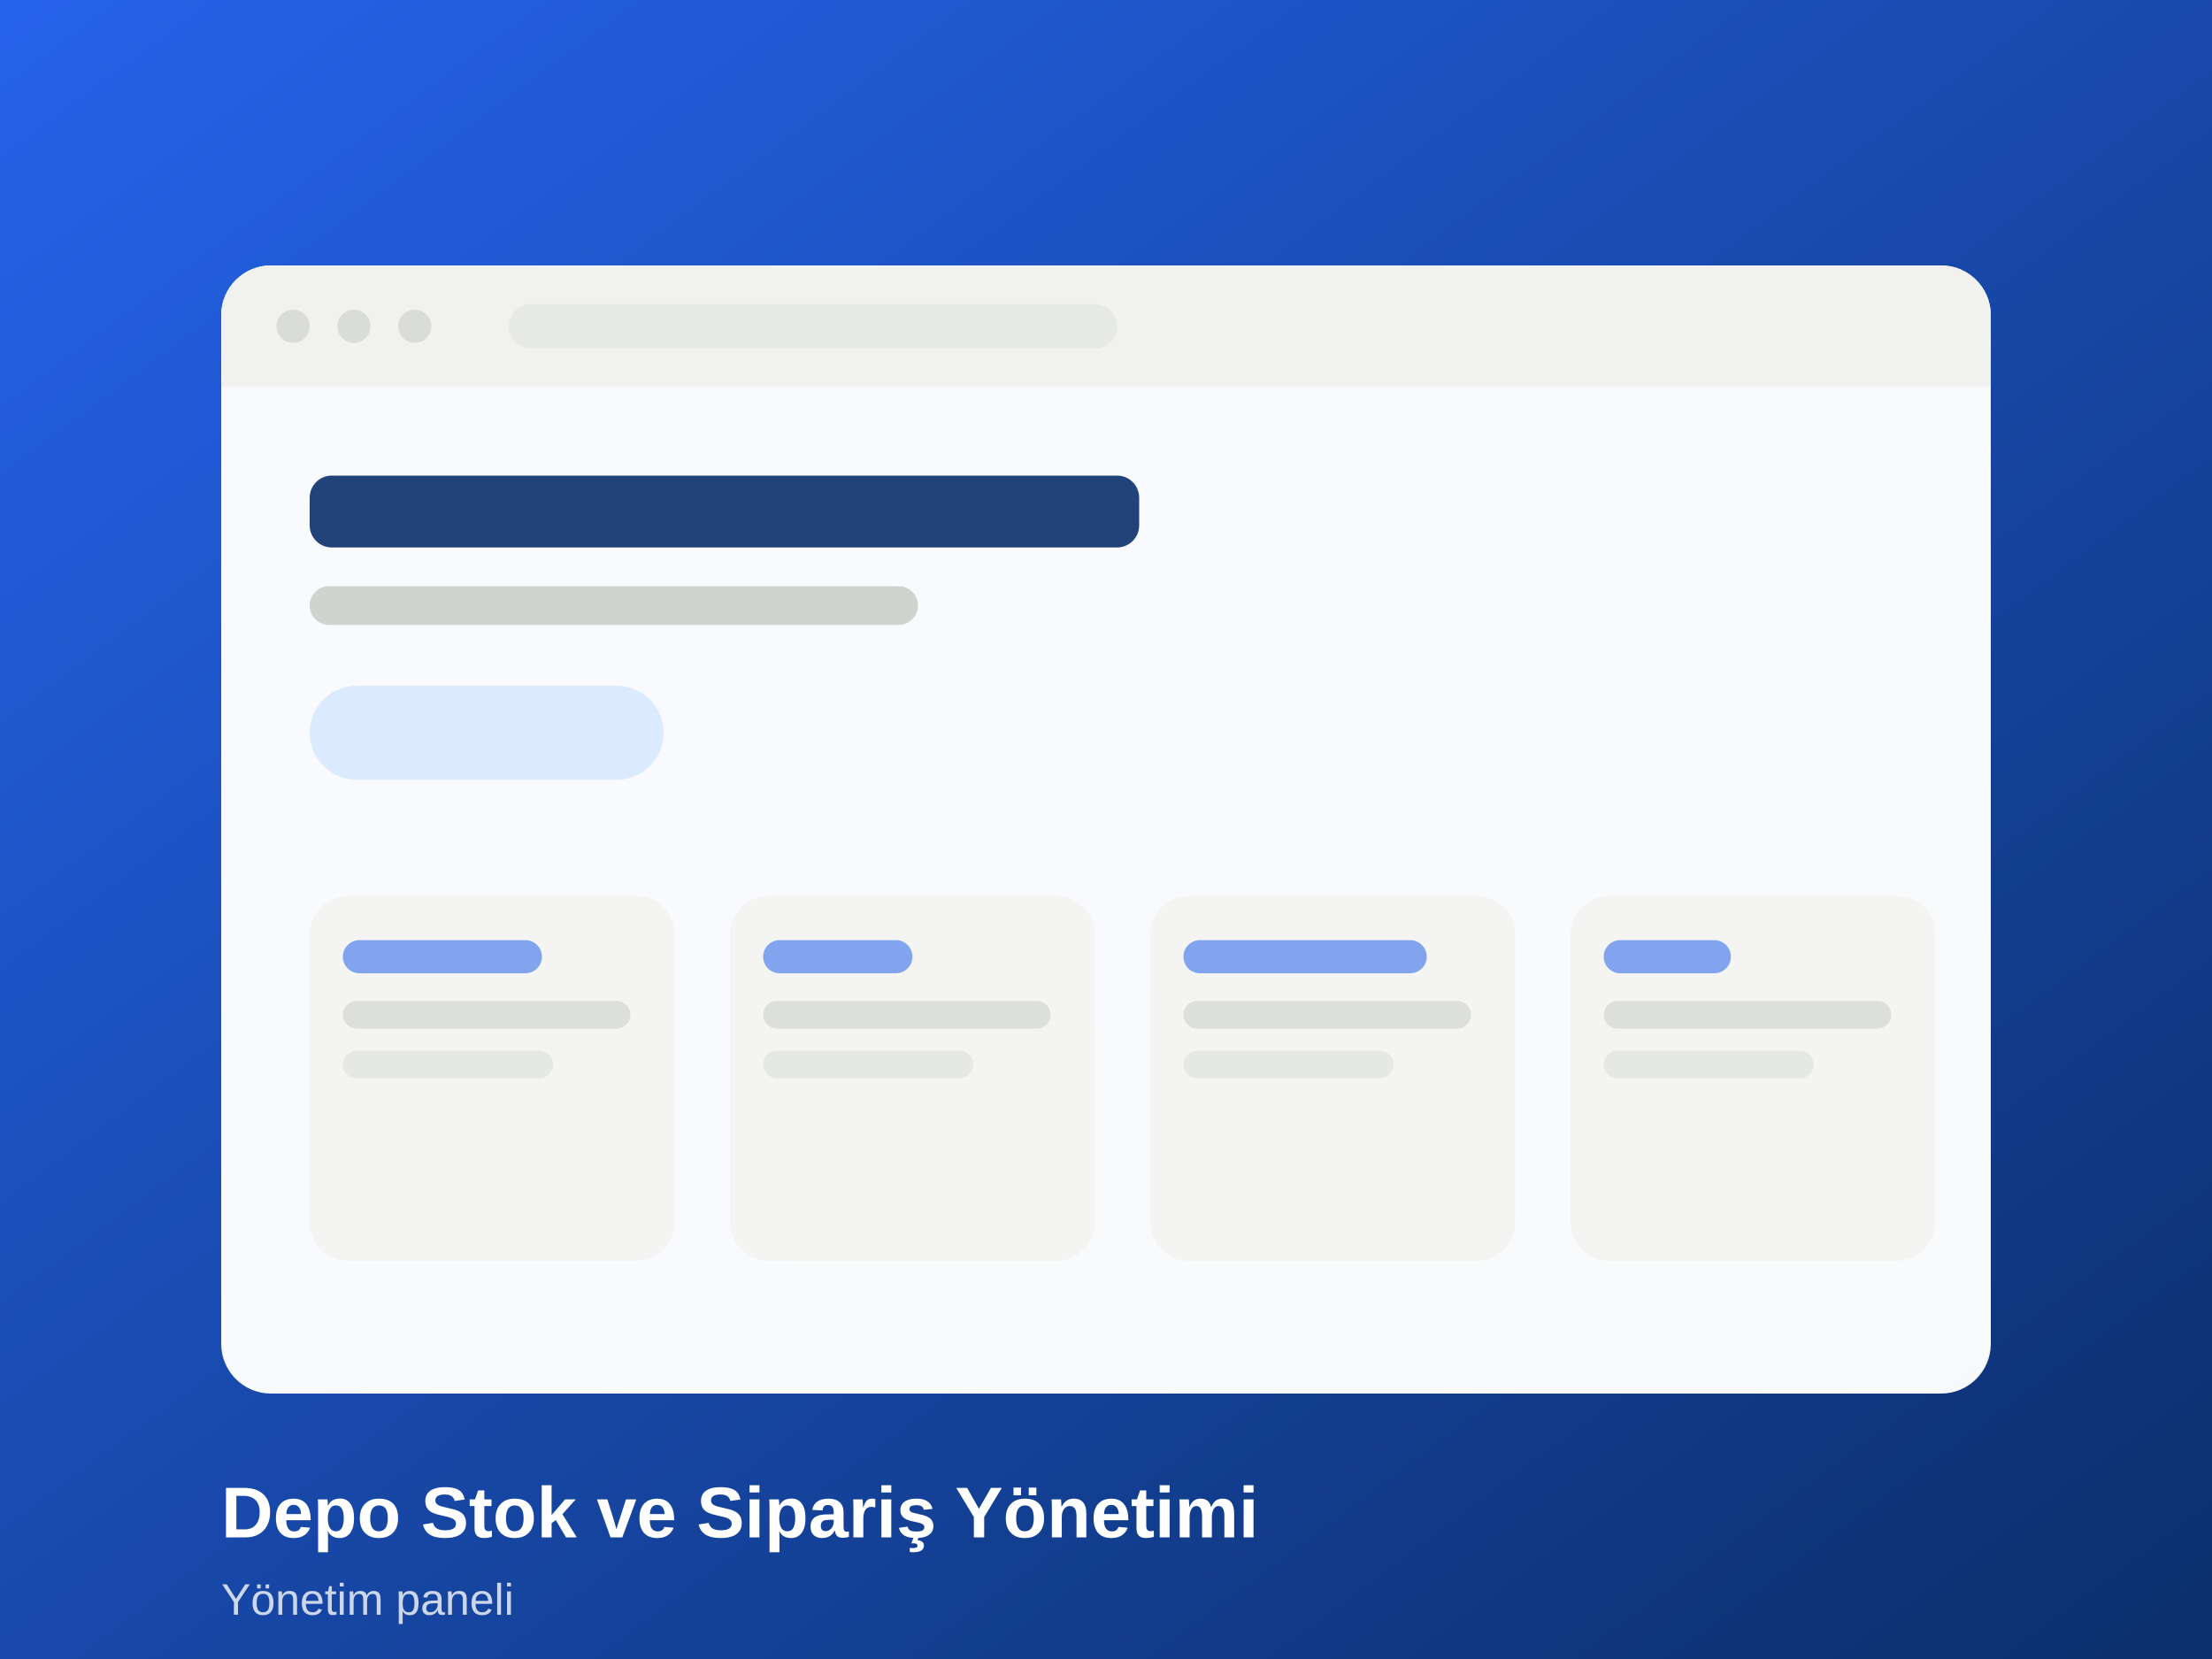
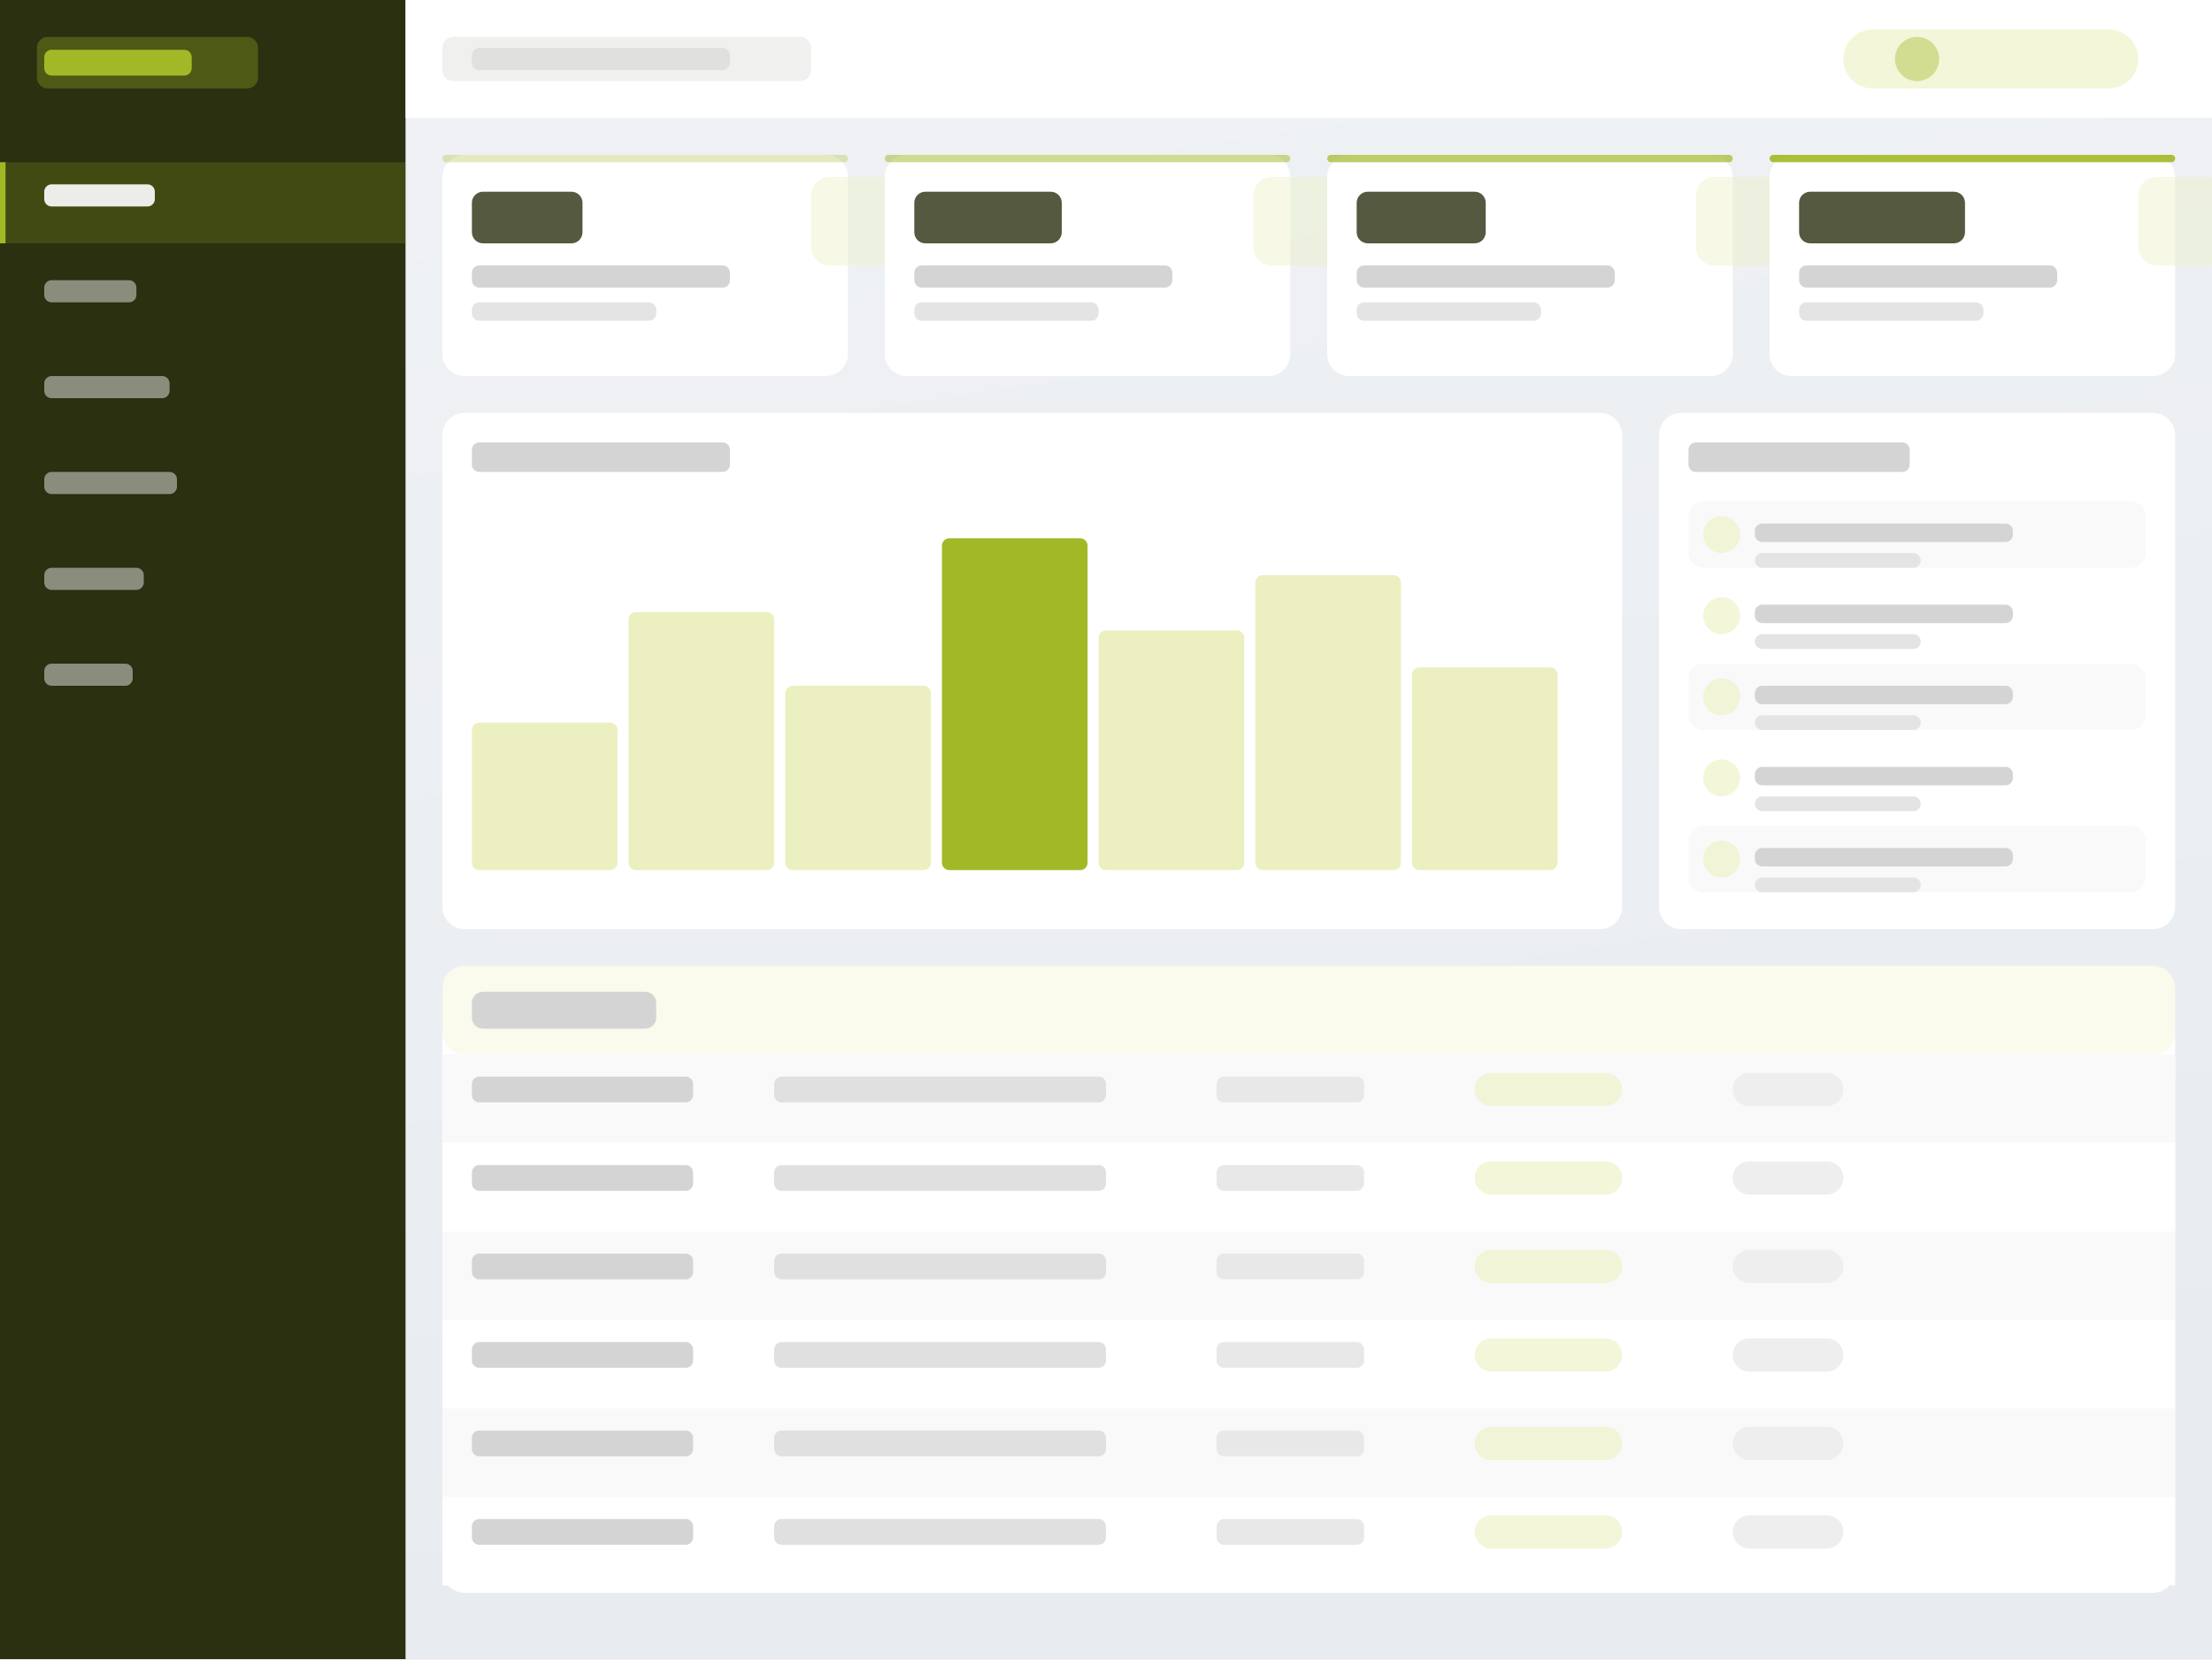
- <svg xmlns="http://www.w3.org/2000/svg" viewBox="0 0 800 600" width="800" height="600" role="img" aria-label="Depo Stok ve Sipariş Yönetimi">
+ <svg xmlns="http://www.w3.org/2000/svg" viewBox="0 0 1200 900" width="1200" height="900" role="img" aria-label="Depo Stok ve Sipariş Yönetimi yönetim paneli">
  <defs>
-     <linearGradient id="g" x1="0" y1="0" x2="1" y2="1">
-       <stop offset="0%" stop-color="#2563eb" />
-       <stop offset="100%" stop-color="#0b2f6b" />
+     <linearGradient id="bg" x1="0" y1="0" x2="0.2" y2="1">
+       <stop offset="0%" stop-color="#f0f2f5" />
+       <stop offset="100%" stop-color="#e8ecf0" />
    </linearGradient>
  </defs>
-   <rect width="800" height="600" fill="url(#g)" />
-   <g transform="translate(80 96)">
-     <rect width="640" height="408" rx="18" fill="#ffffff" opacity="0.97" />
-     <rect width="640" height="44" rx="18" fill="#f1f2f0" />
-     <rect y="30" width="640" height="14" fill="#f1f2f0" />
-     <circle cx="26" cy="22" r="6" fill="#d9dcd8" />
-     <circle cx="48" cy="22" r="6" fill="#d9dcd8" />
-     <circle cx="70" cy="22" r="6" fill="#d9dcd8" />
-     <rect x="104" y="14" width="220" height="16" rx="8" fill="#e7e9e5" />
-     <rect x="32" y="76" width="300" height="26" rx="8" fill="#0b2f6b" opacity="0.9" />
-     <rect x="32" y="116" width="220" height="14" rx="7" fill="#cfd4cf" />
-     <rect x="32" y="152" width="128" height="34" rx="17" fill="#dbeafe" />
-     <rect x="32" y="228" width="132" height="132" rx="14" fill="#f4f5f2" />
-     <rect x="44" y="244" width="72" height="12" rx="6" fill="#2563eb" opacity="0.55" />
-     <rect x="44" y="266" width="104" height="10" rx="5" fill="#dcdfda" />
-     <rect x="44" y="284" width="76" height="10" rx="5" fill="#e6e8e3" />
-     <rect x="184" y="228" width="132" height="132" rx="14" fill="#f4f5f2" />
-     <rect x="196" y="244" width="54" height="12" rx="6" fill="#2563eb" opacity="0.55" />
-     <rect x="196" y="266" width="104" height="10" rx="5" fill="#dcdfda" />
-     <rect x="196" y="284" width="76" height="10" rx="5" fill="#e6e8e3" />
-     <rect x="336" y="228" width="132" height="132" rx="14" fill="#f4f5f2" />
-     <rect x="348" y="244" width="88" height="12" rx="6" fill="#2563eb" opacity="0.55" />
-     <rect x="348" y="266" width="104" height="10" rx="5" fill="#dcdfda" />
-     <rect x="348" y="284" width="76" height="10" rx="5" fill="#e6e8e3" />
-     <rect x="488" y="228" width="132" height="132" rx="14" fill="#f4f5f2" />
-     <rect x="500" y="244" width="46" height="12" rx="6" fill="#2563eb" opacity="0.55" />
-     <rect x="500" y="266" width="104" height="10" rx="5" fill="#dcdfda" />
-     <rect x="500" y="284" width="76" height="10" rx="5" fill="#e6e8e3" />
-   </g>
-   <text x="80" y="556" font-family="system-ui,Segoe UI,Arial" font-size="26" font-weight="700" fill="#ffffff">Depo Stok ve Sipariş Yönetimi</text>
-   <text x="80" y="584" font-family="system-ui,Segoe UI,Arial" font-size="16" fill="#ffffff" opacity="0.78">Yönetim paneli</text>
+   <rect width="1200" height="900" fill="url(#bg)" />
+   <rect x="0" y="0" width="220" height="900" fill="#2a3010" />
+   <rect x="0" y="0" width="220" height="64" fill="#2a3010" />
+   <rect x="20" y="20" width="120" height="28" rx="6" fill="#a3b826" fill-opacity="0.3" />
+   <rect x="24" y="27" width="80" height="14" rx="4" fill="#a3b826" />
+   <rect x="0" y="88" width="220" height="44" fill="#a3b826" fill-opacity="0.2" />
+   <rect x="0" y="88" width="3" height="44" fill="#a3b826" />
+   <rect x="24" y="100" width="60" height="12" rx="4" fill="#ffffff" fill-opacity="0.9" />
+   <rect x="0" y="140" width="220" height="44" fill="transparent" fill-opacity="0" />
+   <rect x="0" y="140" width="3" height="44" fill="transparent" />
+   <rect x="24" y="152" width="50" height="12" rx="4" fill="#ffffff" fill-opacity="0.45" />
+   <rect x="0" y="192" width="220" height="44" fill="transparent" fill-opacity="0" />
+   <rect x="0" y="192" width="3" height="44" fill="transparent" />
+   <rect x="24" y="204" width="68" height="12" rx="4" fill="#ffffff" fill-opacity="0.45" />
+   <rect x="0" y="244" width="220" height="44" fill="transparent" fill-opacity="0" />
+   <rect x="0" y="244" width="3" height="44" fill="transparent" />
+   <rect x="24" y="256" width="72" height="12" rx="4" fill="#ffffff" fill-opacity="0.45" />
+   <rect x="0" y="296" width="220" height="44" fill="transparent" fill-opacity="0" />
+   <rect x="0" y="296" width="3" height="44" fill="transparent" />
+   <rect x="24" y="308" width="54" height="12" rx="4" fill="#ffffff" fill-opacity="0.45" />
+   <rect x="0" y="348" width="220" height="44" fill="transparent" fill-opacity="0" />
+   <rect x="0" y="348" width="3" height="44" fill="transparent" />
+   <rect x="24" y="360" width="48" height="12" rx="4" fill="#ffffff" fill-opacity="0.45" />
+   <rect x="220" y="0" width="980" height="64" fill="#ffffff" />
+   <rect x="240" y="20" width="200" height="24" rx="6" fill="#f0f0ef" />
+   <rect x="256" y="26" width="140" height="12" rx="4" fill="#e0e0de" />
+   <rect x="1000" y="16" width="160" height="32" rx="16" fill="#ecf0c0" fill-opacity="0.6" />
+   <circle cx="1040" cy="32" r="12" fill="#a3b826" fill-opacity="0.4" />
+   <rect x="240" y="84" width="220" height="120" rx="12" fill="#ffffff" />
+   <rect x="240" y="84" width="220" height="4" rx="2" fill="#a3b826" fill-opacity="0.3" />
+   <rect x="256" y="104" width="60" height="28" rx="6" fill="#2a3010" fill-opacity="0.8" />
+   <rect x="256" y="144" width="140" height="12" rx="4" fill="#d4d4d4" />
+   <rect x="256" y="164" width="100" height="10" rx="4" fill="#e4e4e4" />
+   <rect x="440" y="96" width="48" height="48" rx="10" fill="#ecf0c0" fill-opacity="0.4" />
+   <rect x="480" y="84" width="220" height="120" rx="12" fill="#ffffff" />
+   <rect x="480" y="84" width="220" height="4" rx="2" fill="#a3b826" fill-opacity="0.5" />
+   <rect x="496" y="104" width="80" height="28" rx="6" fill="#2a3010" fill-opacity="0.8" />
+   <rect x="496" y="144" width="140" height="12" rx="4" fill="#d4d4d4" />
+   <rect x="496" y="164" width="100" height="10" rx="4" fill="#e4e4e4" />
+   <rect x="680" y="96" width="48" height="48" rx="10" fill="#ecf0c0" fill-opacity="0.4" />
+   <rect x="720" y="84" width="220" height="120" rx="12" fill="#ffffff" />
+   <rect x="720" y="84" width="220" height="4" rx="2" fill="#a3b826" fill-opacity="0.7" />
+   <rect x="736" y="104" width="70" height="28" rx="6" fill="#2a3010" fill-opacity="0.8" />
+   <rect x="736" y="144" width="140" height="12" rx="4" fill="#d4d4d4" />
+   <rect x="736" y="164" width="100" height="10" rx="4" fill="#e4e4e4" />
+   <rect x="920" y="96" width="48" height="48" rx="10" fill="#ecf0c0" fill-opacity="0.4" />
+   <rect x="960" y="84" width="220" height="120" rx="12" fill="#ffffff" />
+   <rect x="960" y="84" width="220" height="4" rx="2" fill="#a3b826" fill-opacity="0.9" />
+   <rect x="976" y="104" width="90" height="28" rx="6" fill="#2a3010" fill-opacity="0.8" />
+   <rect x="976" y="144" width="140" height="12" rx="4" fill="#d4d4d4" />
+   <rect x="976" y="164" width="100" height="10" rx="4" fill="#e4e4e4" />
+   <rect x="1160" y="96" width="48" height="48" rx="10" fill="#ecf0c0" fill-opacity="0.4" />
+   <rect x="240" y="224" width="640" height="280" rx="12" fill="#ffffff" />
+   <rect x="256" y="240" width="140" height="16" rx="4" fill="#d4d4d4" />
+   <rect x="256" y="392" width="79" height="80" rx="4" fill="#ecf0c0" />
+   <rect x="341" y="332" width="79" height="140" rx="4" fill="#ecf0c0" />
+   <rect x="426" y="372" width="79" height="100" rx="4" fill="#ecf0c0" />
+   <rect x="511" y="292" width="79" height="180" rx="4" fill="#a3b826" />
+   <rect x="596" y="342" width="79" height="130" rx="4" fill="#ecf0c0" />
+   <rect x="681" y="312" width="79" height="160" rx="4" fill="#ecf0c0" />
+   <rect x="766" y="362" width="79" height="110" rx="4" fill="#ecf0c0" />
+   <rect x="900" y="224" width="280" height="280" rx="12" fill="#ffffff" />
+   <rect x="916" y="240" width="120" height="16" rx="4" fill="#d4d4d4" />
+   <rect x="916" y="272" width="248" height="36" rx="8" fill="#f9f9f9" />
+   <circle cx="934" cy="290" r="10" fill="#ecf0c0" fill-opacity="0.6" />
+   <rect x="952" y="284" width="140" height="10" rx="4" fill="#d4d4d4" />
+   <rect x="952" y="300" width="90" height="8" rx="4" fill="#e4e4e4" />
+   <rect x="916" y="316" width="248" height="36" rx="8" fill="#ffffff" />
+   <circle cx="934" cy="334" r="10" fill="#ecf0c0" fill-opacity="0.6" />
+   <rect x="952" y="328" width="140" height="10" rx="4" fill="#d4d4d4" />
+   <rect x="952" y="344" width="90" height="8" rx="4" fill="#e4e4e4" />
+   <rect x="916" y="360" width="248" height="36" rx="8" fill="#f9f9f9" />
+   <circle cx="934" cy="378" r="10" fill="#ecf0c0" fill-opacity="0.6" />
+   <rect x="952" y="372" width="140" height="10" rx="4" fill="#d4d4d4" />
+   <rect x="952" y="388" width="90" height="8" rx="4" fill="#e4e4e4" />
+   <rect x="916" y="404" width="248" height="36" rx="8" fill="#ffffff" />
+   <circle cx="934" cy="422" r="10" fill="#ecf0c0" fill-opacity="0.6" />
+   <rect x="952" y="416" width="140" height="10" rx="4" fill="#d4d4d4" />
+   <rect x="952" y="432" width="90" height="8" rx="4" fill="#e4e4e4" />
+   <rect x="916" y="448" width="248" height="36" rx="8" fill="#f9f9f9" />
+   <circle cx="934" cy="466" r="10" fill="#ecf0c0" fill-opacity="0.6" />
+   <rect x="952" y="460" width="140" height="10" rx="4" fill="#d4d4d4" />
+   <rect x="952" y="476" width="90" height="8" rx="4" fill="#e4e4e4" />
+   <rect x="240" y="524" width="940" height="340" rx="12" fill="#ffffff" />
+   <rect x="240" y="524" width="940" height="48" rx="12" fill="#ecf0c0" fill-opacity="0.3" />
+   <rect x="256" y="538" width="100" height="20" rx="6" fill="#d4d4d4" />
+   <rect x="240" y="572" width="940" height="48" fill="#f9f9f9" />
+   <rect x="256" y="584" width="120" height="14" rx="4" fill="#d4d4d4" />
+   <rect x="420" y="584" width="180" height="14" rx="4" fill="#e0e0e0" />
+   <rect x="660" y="584" width="80" height="14" rx="4" fill="#e8e8e8" />
+   <rect x="800" y="582" width="80" height="18" rx="9" fill="#ecf0c0" fill-opacity="0.6" />
+   <rect x="940" y="582" width="60" height="18" rx="9" fill="#eeeeee" />
+   <rect x="240" y="620" width="940" height="48" fill="#ffffff" />
+   <rect x="256" y="632" width="120" height="14" rx="4" fill="#d4d4d4" />
+   <rect x="420" y="632" width="180" height="14" rx="4" fill="#e0e0e0" />
+   <rect x="660" y="632" width="80" height="14" rx="4" fill="#e8e8e8" />
+   <rect x="800" y="630" width="80" height="18" rx="9" fill="#ecf0c0" fill-opacity="0.6" />
+   <rect x="940" y="630" width="60" height="18" rx="9" fill="#eeeeee" />
+   <rect x="240" y="668" width="940" height="48" fill="#f9f9f9" />
+   <rect x="256" y="680" width="120" height="14" rx="4" fill="#d4d4d4" />
+   <rect x="420" y="680" width="180" height="14" rx="4" fill="#e0e0e0" />
+   <rect x="660" y="680" width="80" height="14" rx="4" fill="#e8e8e8" />
+   <rect x="800" y="678" width="80" height="18" rx="9" fill="#ecf0c0" fill-opacity="0.6" />
+   <rect x="940" y="678" width="60" height="18" rx="9" fill="#eeeeee" />
+   <rect x="240" y="716" width="940" height="48" fill="#ffffff" />
+   <rect x="256" y="728" width="120" height="14" rx="4" fill="#d4d4d4" />
+   <rect x="420" y="728" width="180" height="14" rx="4" fill="#e0e0e0" />
+   <rect x="660" y="728" width="80" height="14" rx="4" fill="#e8e8e8" />
+   <rect x="800" y="726" width="80" height="18" rx="9" fill="#ecf0c0" fill-opacity="0.6" />
+   <rect x="940" y="726" width="60" height="18" rx="9" fill="#eeeeee" />
+   <rect x="240" y="764" width="940" height="48" fill="#f9f9f9" />
+   <rect x="256" y="776" width="120" height="14" rx="4" fill="#d4d4d4" />
+   <rect x="420" y="776" width="180" height="14" rx="4" fill="#e0e0e0" />
+   <rect x="660" y="776" width="80" height="14" rx="4" fill="#e8e8e8" />
+   <rect x="800" y="774" width="80" height="18" rx="9" fill="#ecf0c0" fill-opacity="0.6" />
+   <rect x="940" y="774" width="60" height="18" rx="9" fill="#eeeeee" />
+   <rect x="240" y="812" width="940" height="48" fill="#ffffff" />
+   <rect x="256" y="824" width="120" height="14" rx="4" fill="#d4d4d4" />
+   <rect x="420" y="824" width="180" height="14" rx="4" fill="#e0e0e0" />
+   <rect x="660" y="824" width="80" height="14" rx="4" fill="#e8e8e8" />
+   <rect x="800" y="822" width="80" height="18" rx="9" fill="#ecf0c0" fill-opacity="0.6" />
+   <rect x="940" y="822" width="60" height="18" rx="9" fill="#eeeeee" />
</svg>
